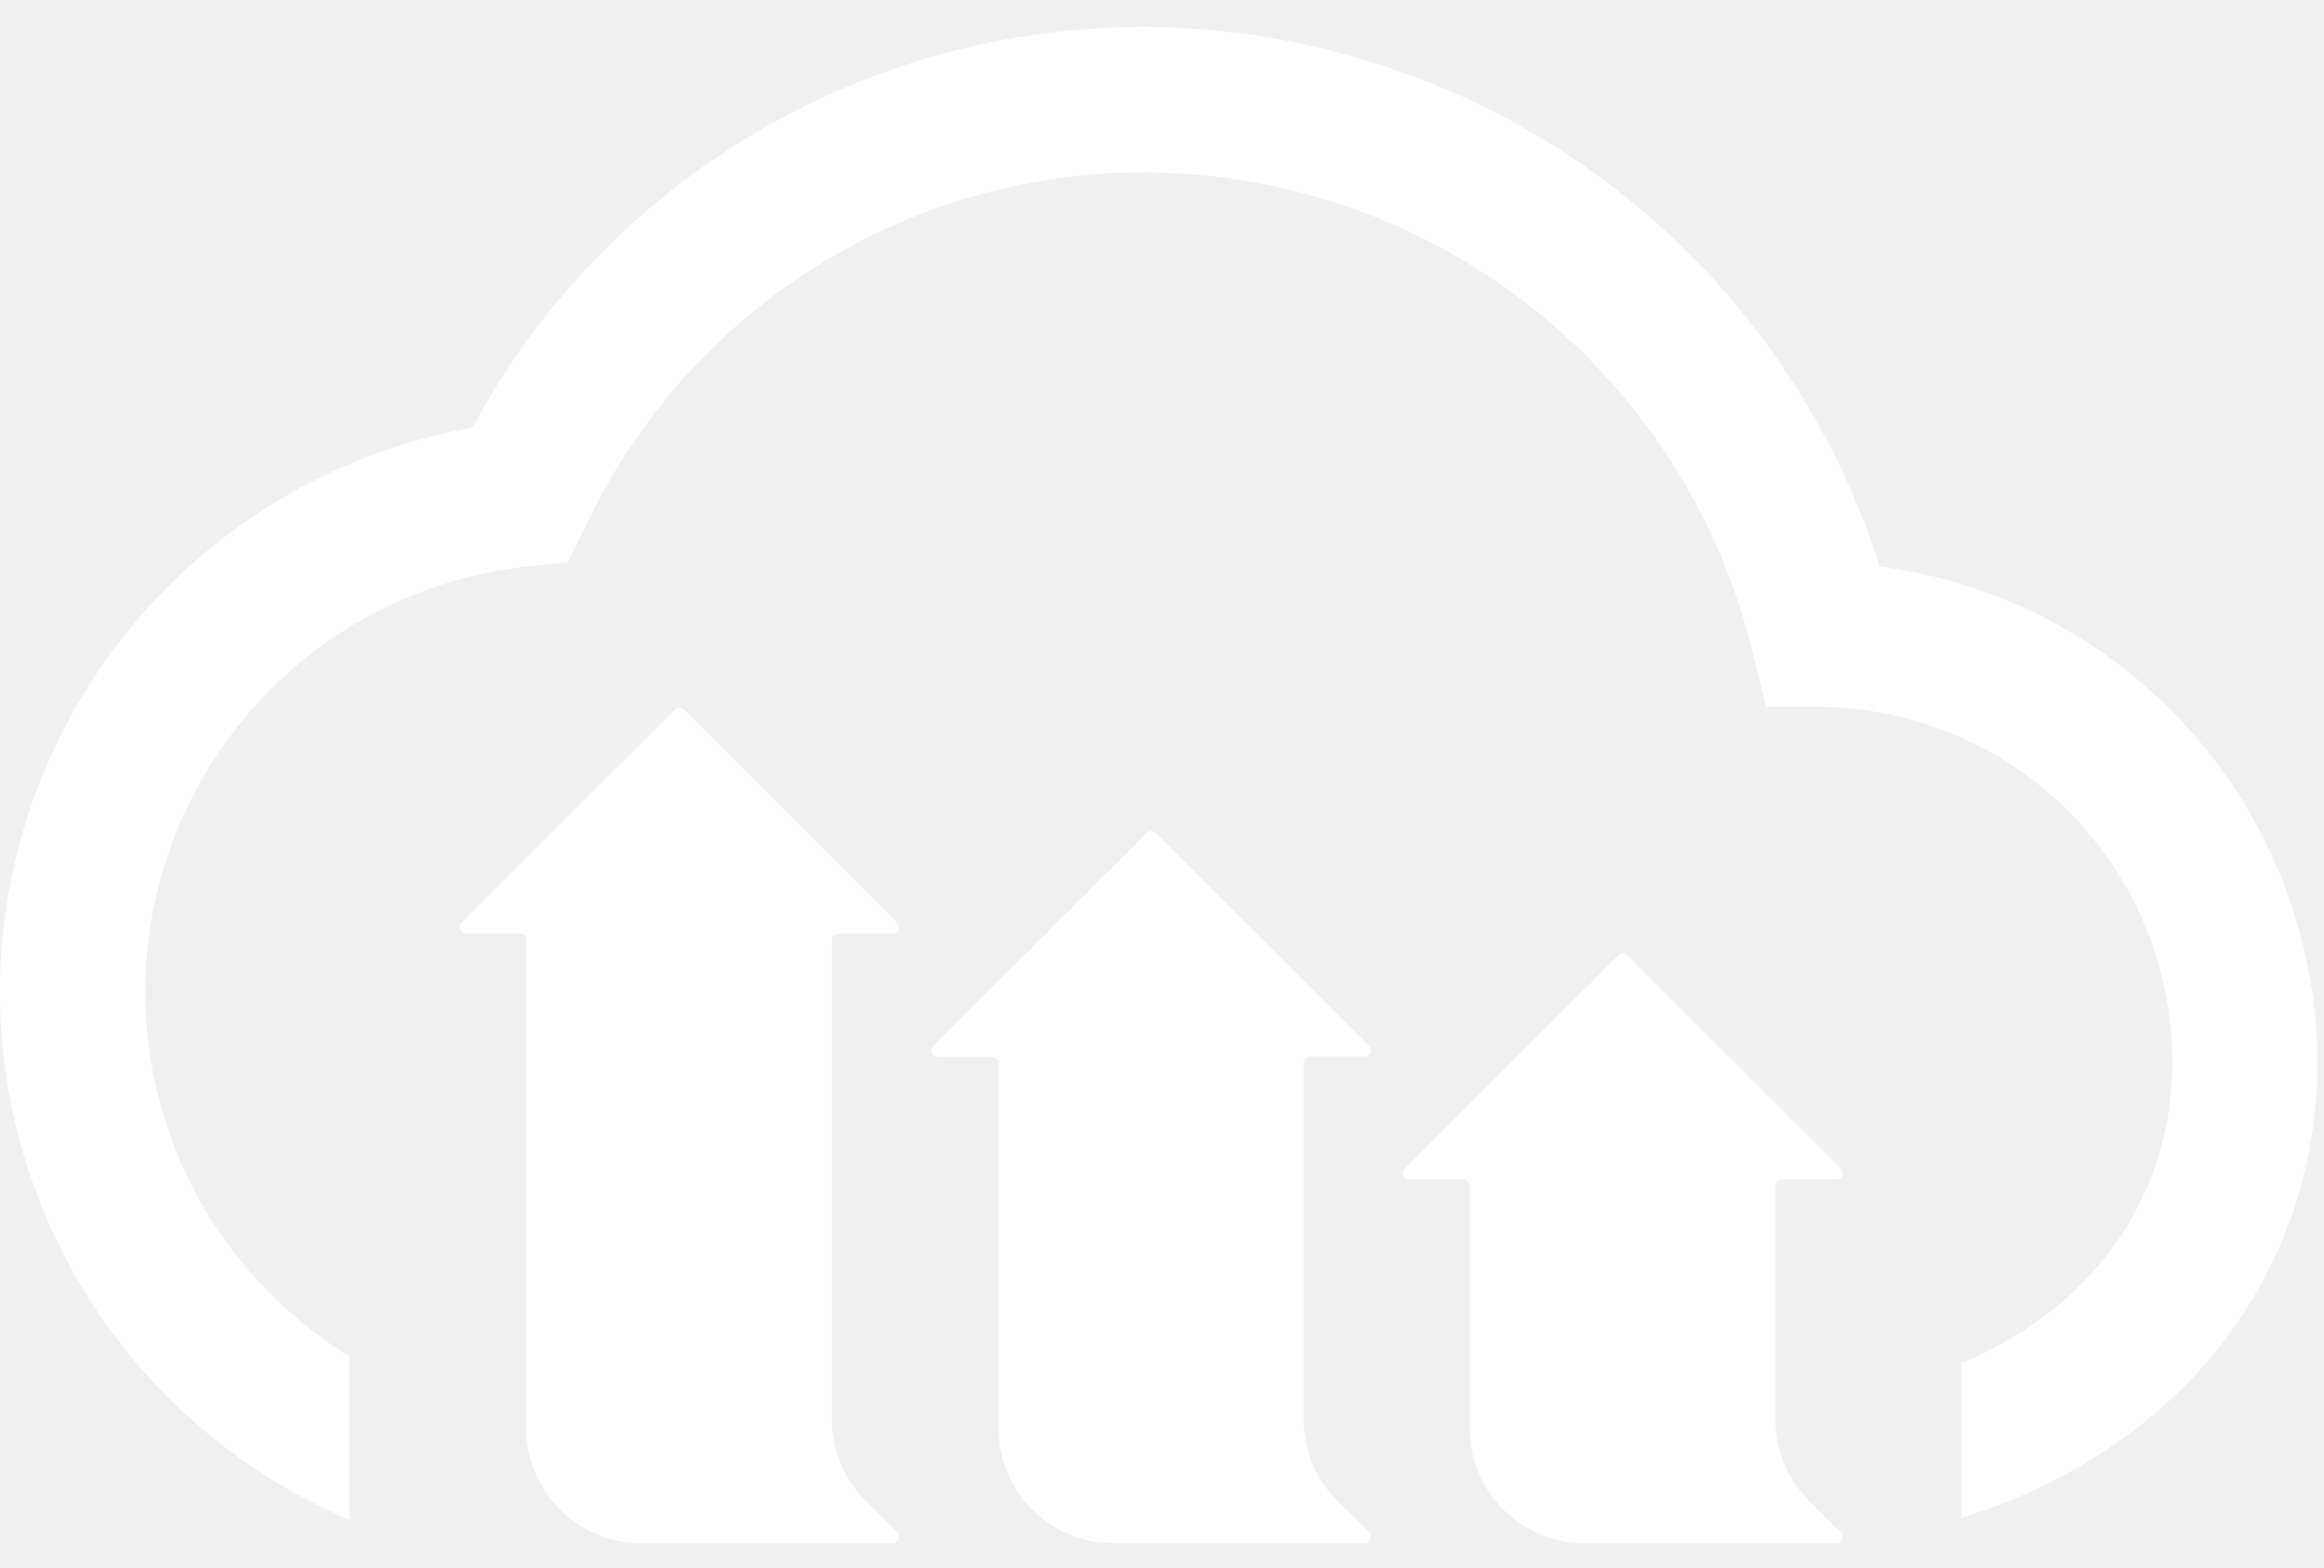
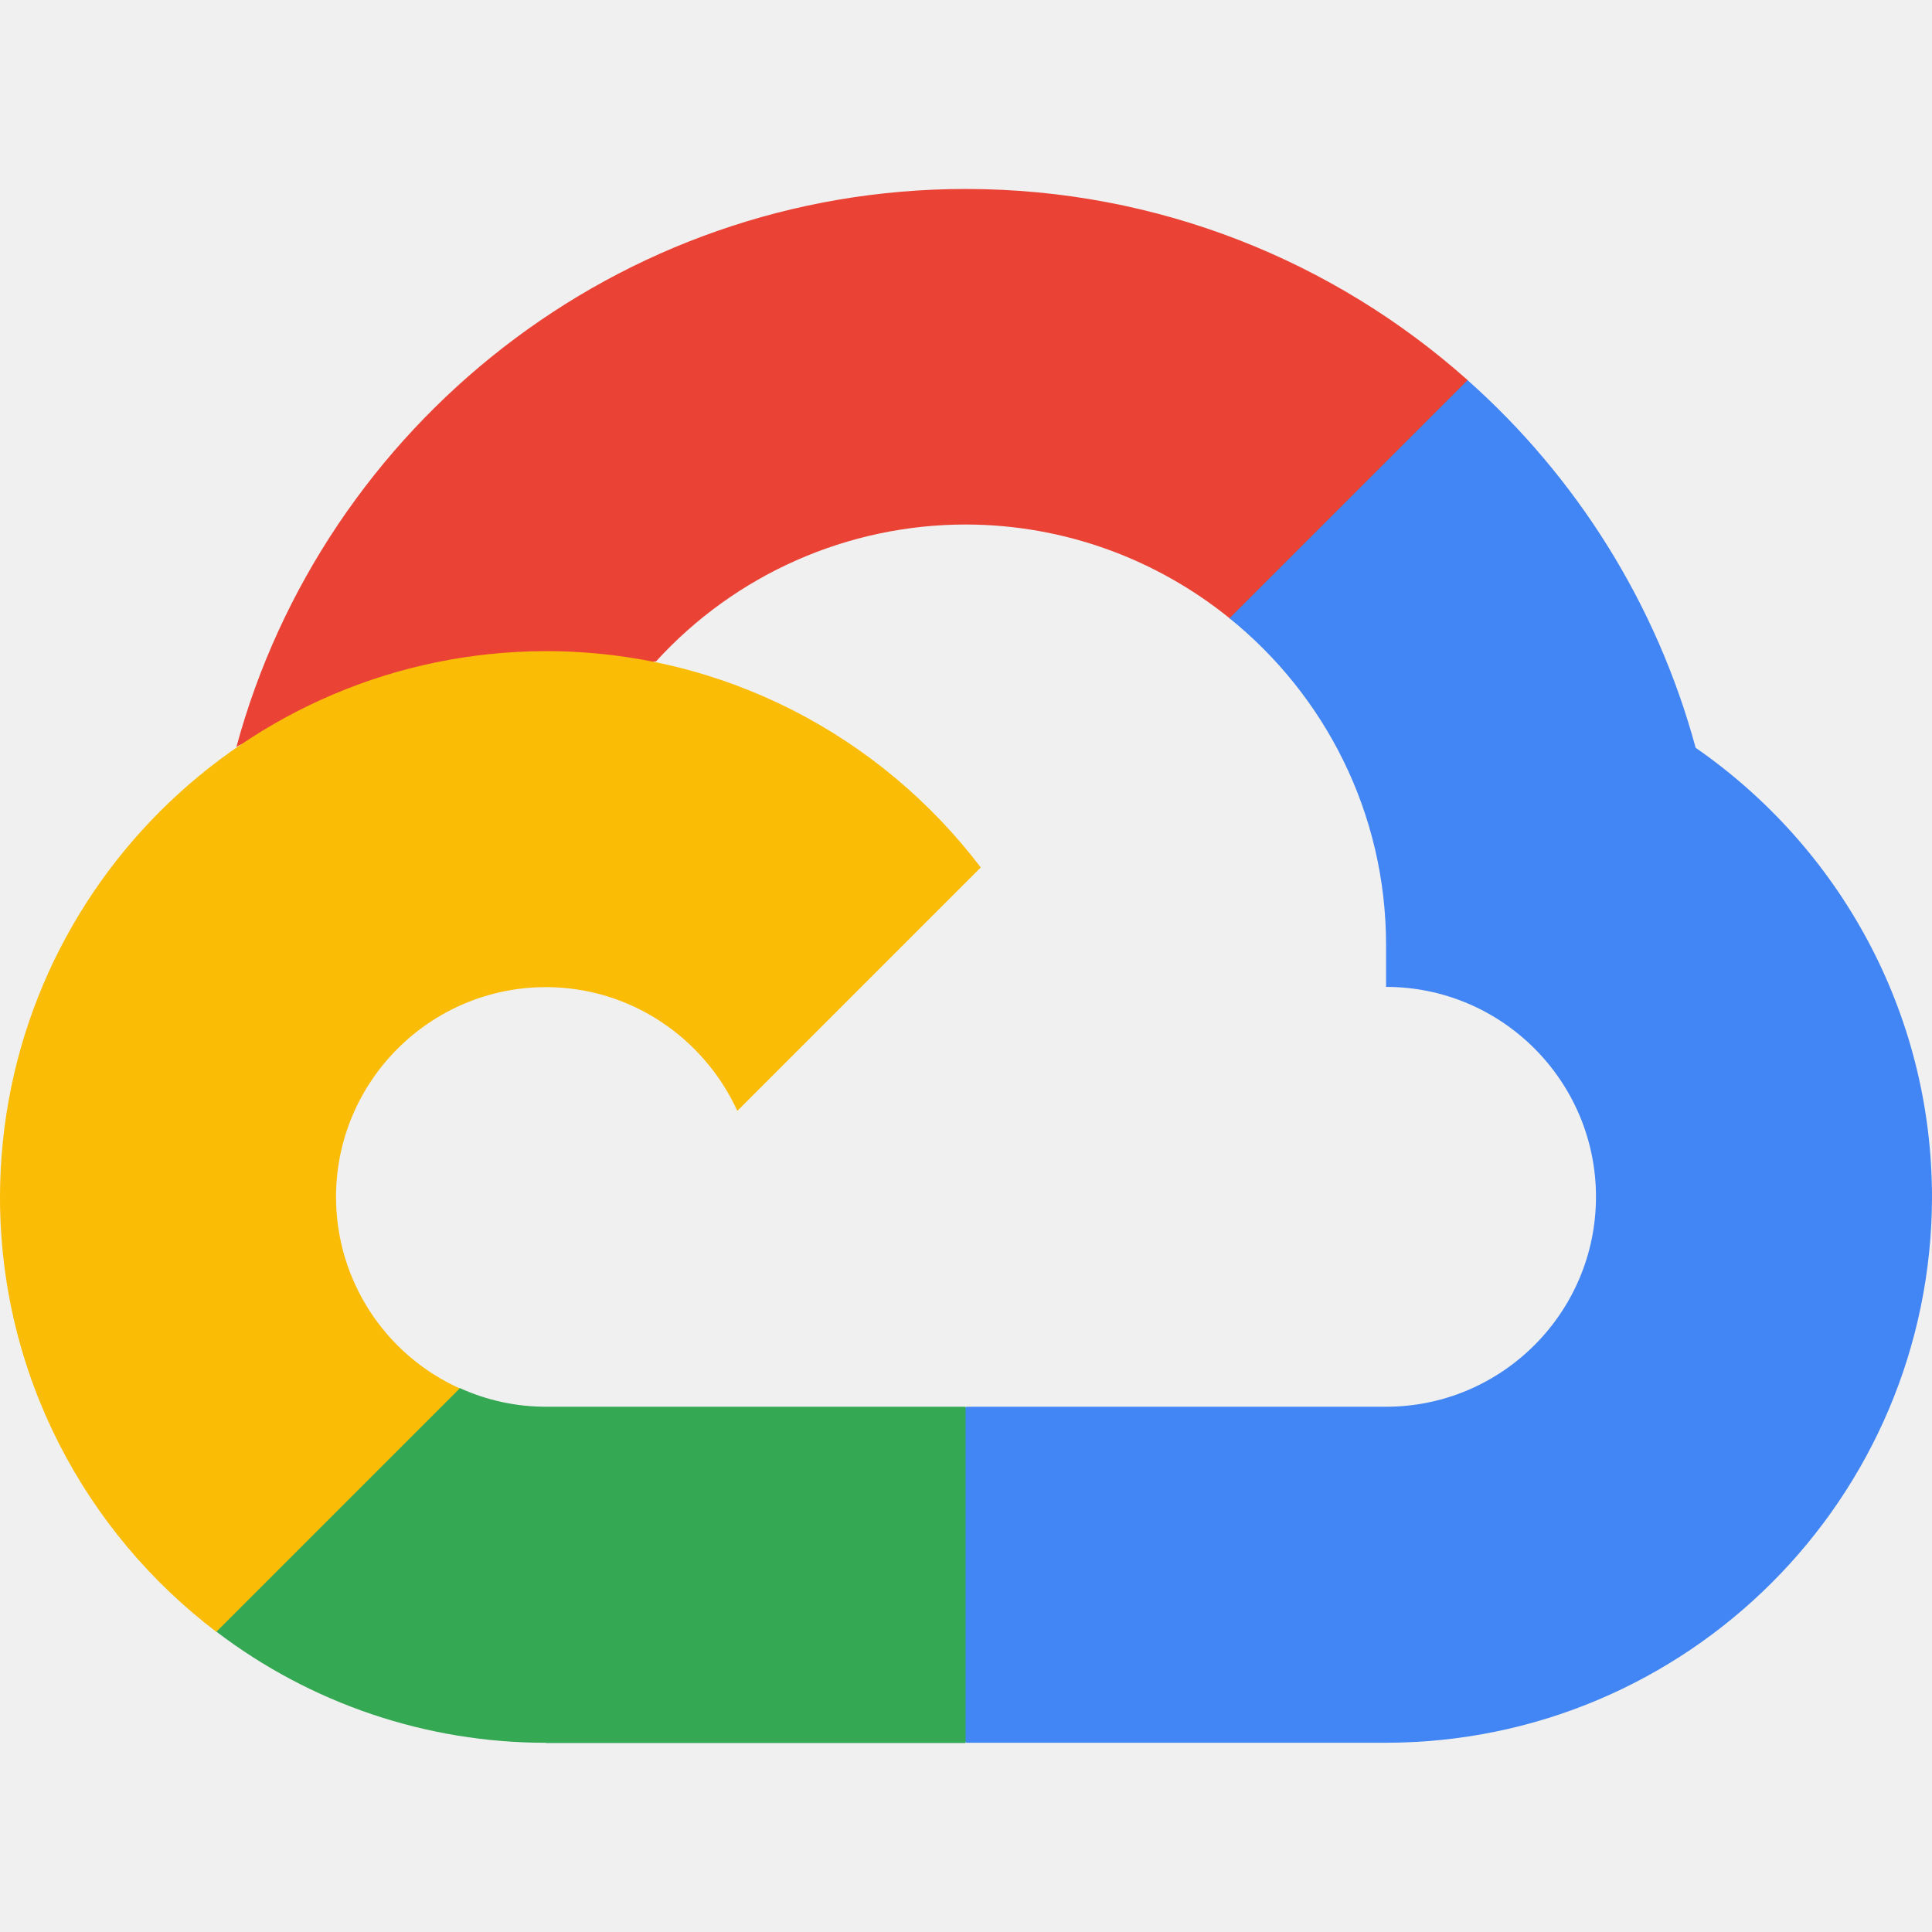
- <svg xmlns="http://www.w3.org/2000/svg" width="43" height="29" viewBox="0 0 43 29" fill="none">
-   <path d="M34.782 10.483C33.862 7.602 32.056 5.085 29.62 3.292C27.185 1.499 24.244 0.522 21.22 0.5C18.663 0.486 16.15 1.168 13.951 2.474C11.753 3.779 9.951 5.659 8.741 7.912C6.517 8.31 4.478 9.408 2.921 11.045C1.365 12.682 0.371 14.774 0.085 17.015C-0.201 19.255 0.237 21.529 1.333 23.504C2.429 25.48 4.127 27.054 6.18 27.997L6.447 28.118H6.464V25.099C5.056 24.235 3.954 22.952 3.311 21.43C2.669 19.907 2.519 18.222 2.883 16.611C3.247 14.999 4.106 13.542 5.34 12.443C6.574 11.344 8.121 10.658 9.764 10.483L10.51 10.405L10.837 9.733C11.765 7.767 13.235 6.107 15.074 4.948C16.913 3.788 19.045 3.178 21.22 3.188C23.811 3.207 26.321 4.091 28.351 5.699C30.382 7.308 31.816 9.549 32.426 12.066L32.682 13.082H33.748C35.466 13.117 37.102 13.823 38.306 15.048C39.511 16.273 40.189 17.92 40.195 19.638C40.195 22.141 38.749 24.19 36.288 25.227V28.09L36.465 28.033C40.422 26.737 42.88 23.519 42.88 19.638C42.864 17.391 42.035 15.226 40.546 13.544C39.057 11.861 37.01 10.773 34.782 10.483Z" fill="white" />
-   <path d="M16.012 27.77L16.602 28.36C16.618 28.376 16.629 28.397 16.633 28.419C16.637 28.442 16.635 28.465 16.626 28.486C16.618 28.507 16.603 28.525 16.584 28.538C16.565 28.551 16.543 28.558 16.52 28.559H11.867C11.302 28.559 10.76 28.334 10.36 27.935C9.96 27.535 9.736 26.993 9.736 26.428V17.394C9.736 17.363 9.723 17.333 9.701 17.311C9.68 17.289 9.65 17.276 9.619 17.276H8.624C8.601 17.277 8.578 17.27 8.559 17.258C8.539 17.245 8.524 17.227 8.515 17.206C8.506 17.184 8.503 17.161 8.508 17.138C8.512 17.115 8.523 17.094 8.539 17.078L12.489 13.129C12.5 13.118 12.513 13.109 12.527 13.103C12.541 13.097 12.557 13.094 12.572 13.094C12.588 13.094 12.603 13.097 12.617 13.103C12.632 13.109 12.645 13.118 12.656 13.129L16.602 17.078C16.618 17.094 16.629 17.115 16.633 17.137C16.637 17.16 16.635 17.183 16.626 17.204C16.618 17.225 16.603 17.243 16.584 17.256C16.565 17.269 16.543 17.276 16.52 17.276H15.511C15.48 17.276 15.45 17.289 15.427 17.311C15.405 17.332 15.392 17.362 15.391 17.394V26.272C15.392 26.834 15.616 27.372 16.012 27.77Z" fill="white" />
-   <path d="M24.739 27.77L25.333 28.36C25.349 28.376 25.36 28.397 25.364 28.42C25.368 28.443 25.366 28.466 25.356 28.487C25.347 28.509 25.332 28.527 25.313 28.539C25.293 28.552 25.271 28.559 25.247 28.558H20.605C20.04 28.558 19.498 28.334 19.098 27.934C18.698 27.535 18.474 26.993 18.474 26.428V19.677C18.474 19.645 18.461 19.615 18.44 19.593C18.418 19.57 18.388 19.557 18.356 19.556H17.351C17.328 19.555 17.306 19.548 17.287 19.535C17.268 19.523 17.254 19.505 17.245 19.483C17.236 19.462 17.234 19.439 17.238 19.417C17.243 19.394 17.254 19.373 17.27 19.357L21.216 15.415C21.227 15.404 21.24 15.395 21.254 15.389C21.268 15.383 21.284 15.38 21.299 15.38C21.315 15.38 21.33 15.383 21.345 15.389C21.359 15.395 21.372 15.404 21.383 15.415L25.333 19.35C25.349 19.367 25.36 19.388 25.364 19.41C25.368 19.433 25.366 19.457 25.356 19.478C25.347 19.499 25.332 19.517 25.313 19.53C25.293 19.543 25.271 19.549 25.247 19.549H24.239C24.207 19.55 24.177 19.563 24.155 19.585C24.134 19.608 24.121 19.638 24.121 19.67V26.271C24.122 26.833 24.344 27.371 24.739 27.77Z" fill="white" />
-   <path d="M33.471 27.77L34.06 28.36C34.076 28.376 34.087 28.397 34.091 28.419C34.096 28.442 34.093 28.465 34.085 28.486C34.076 28.507 34.061 28.525 34.043 28.538C34.024 28.551 34.002 28.558 33.979 28.559H29.322C28.757 28.559 28.215 28.334 27.815 27.934C27.415 27.535 27.191 26.993 27.191 26.428V21.943C27.191 21.912 27.178 21.882 27.156 21.86C27.134 21.838 27.105 21.826 27.073 21.826H26.079C26.055 21.826 26.032 21.819 26.013 21.806C25.993 21.793 25.978 21.774 25.969 21.752C25.96 21.73 25.958 21.706 25.963 21.683C25.968 21.66 25.98 21.639 25.997 21.623L29.947 17.678C29.958 17.667 29.97 17.658 29.984 17.652C29.998 17.646 30.014 17.643 30.029 17.643C30.044 17.643 30.059 17.646 30.073 17.652C30.087 17.658 30.1 17.667 30.11 17.678L34.06 21.623C34.078 21.639 34.089 21.66 34.094 21.683C34.099 21.706 34.097 21.73 34.089 21.752C34.08 21.774 34.065 21.793 34.045 21.806C34.025 21.819 34.002 21.826 33.979 21.826H32.966C32.935 21.826 32.906 21.838 32.883 21.86C32.861 21.882 32.849 21.912 32.849 21.943V26.272C32.851 26.834 33.074 27.372 33.471 27.77Z" fill="white" />
+ <svg xmlns="http://www.w3.org/2000/svg" width="64" height="64">
+   <path d="M40.728 20.488l2.05.035 5.57-5.57.27-2.36C44.2 8.657 38.367 6.26 31.993 6.26c-11.54 0-21.28 7.852-24.163 18.488.608-.424 1.908-.106 1.908-.106l11.13-1.83s.572-.947.862-.9A13.88 13.88 0 0 1 32 17.375c3.3.007 6.34 1.173 8.728 3.102z" fill="#ea4335" />
+   <path d="M56.17 24.77c-1.293-4.77-3.958-8.982-7.555-12.177l-7.887 7.887c3.16 2.55 5.187 6.452 5.187 10.82v1.392c3.837 0 6.954 3.124 6.954 6.954 0 3.837-3.124 6.954-6.954 6.954H32.007L30.615 48v8.346l1.392 1.385h13.908A18.11 18.11 0 0 0 64 39.647c-.007-6.155-3.1-11.6-7.83-14.876z" fill="#4285f4" />
+   <path d="M18.085 57.74h13.9V46.6h-13.9a6.89 6.89 0 0 1-2.862-.622l-2.007.615-5.57 5.57-.488 1.88a18 18 0 0 0 10.926 3.689z" fill="#34a853" />
+   <path d="M18.085 21.57A18.11 18.11 0 0 0 0 39.654c0 5.873 2.813 11.095 7.166 14.403l8.064-8.064a6.96 6.96 0 0 1-4.099-6.339c0-3.837 3.124-6.954 6.954-6.954 2.82 0 5.244 1.7 6.34 4.1l8.064-8.064c-3.307-4.353-8.53-7.166-14.403-7.166z" fill="#fbbc05" />
</svg>
